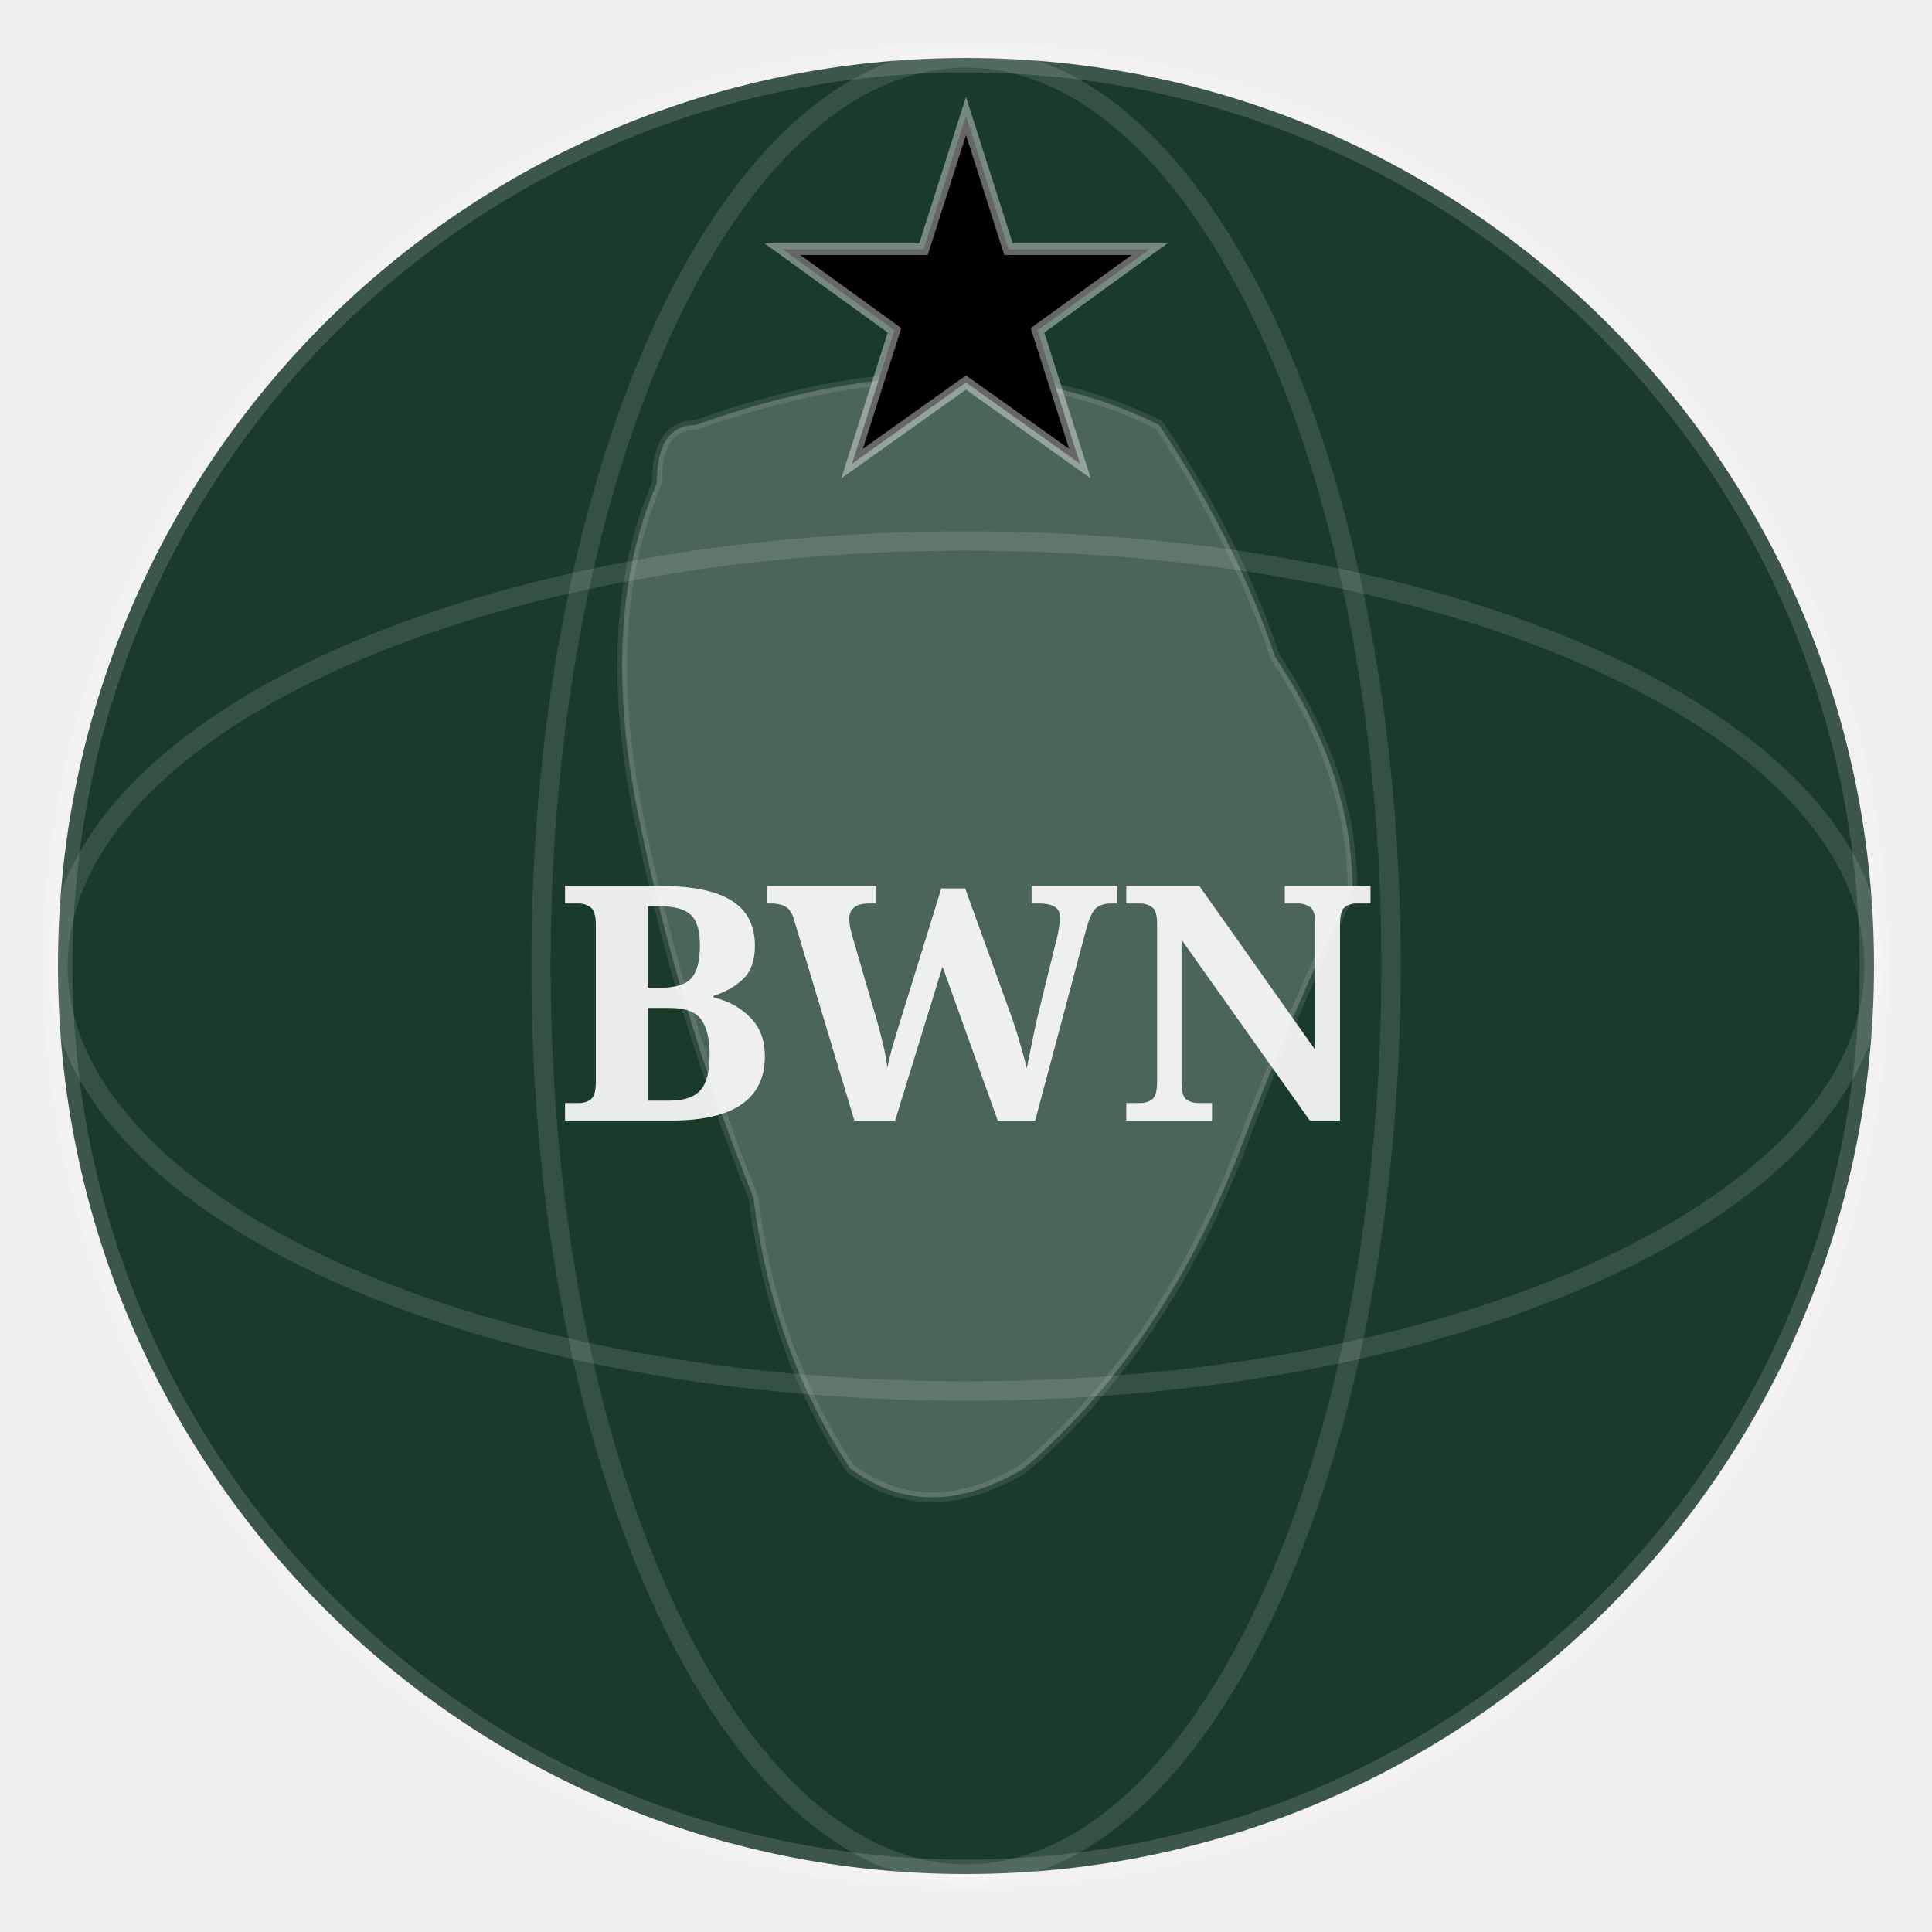
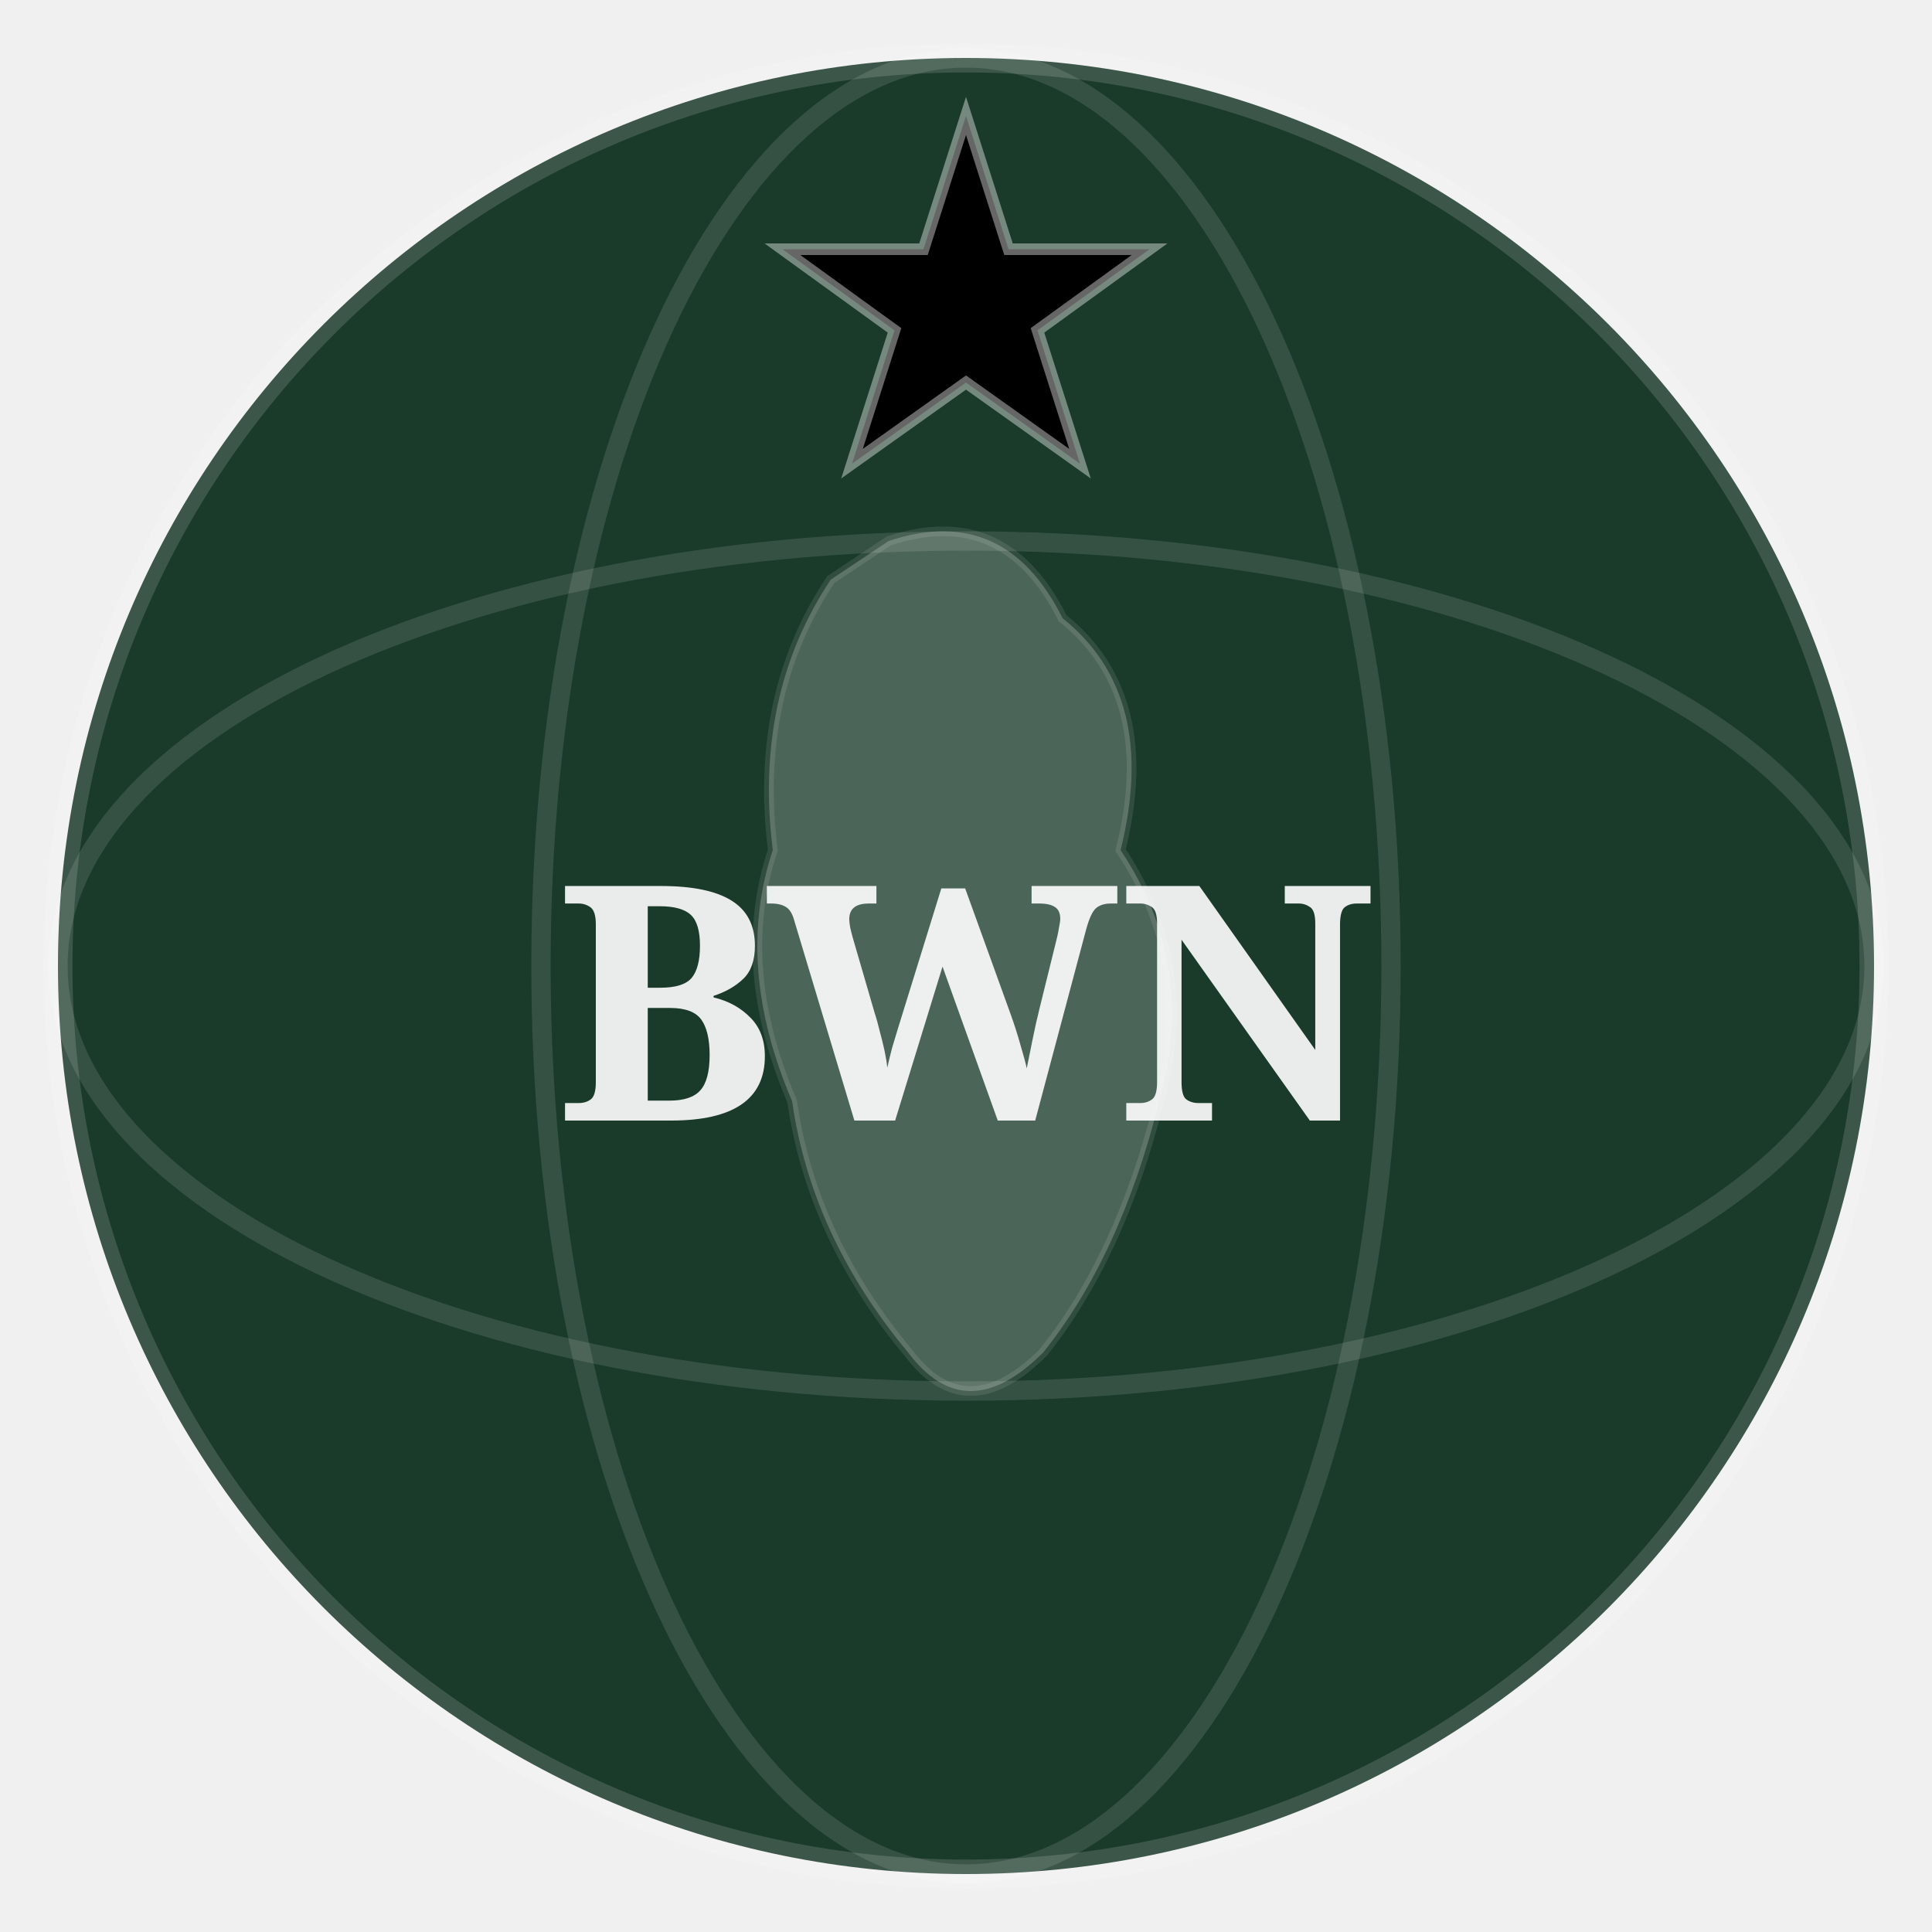
<svg xmlns="http://www.w3.org/2000/svg" viewBox="0 0 100 100">
  <circle cx="50" cy="50" r="47" fill="#1a3a2a" stroke="rgba(255,255,255,0.15)" stroke-width="1.5" />
  <ellipse cx="50" cy="50" rx="47" ry="22" fill="none" stroke="rgba(255,255,255,0.12)" stroke-width="1" />
  <ellipse cx="50" cy="50" rx="22" ry="47" fill="none" stroke="rgba(255,255,255,0.12)" stroke-width="1" />
-   <path d="M36 22 Q50 17 60 22 Q64 28 66 34 Q70 40 70 46 Q67 52 64 60 Q60 70 53 76 Q48 79 44 76 Q40 70 39 62 Q35 52 33 42 Q31 32 34 25 Q34 22 36 22 Z" fill="rgba(255,255,255,0.22)" stroke="rgba(255,255,255,0.1)" stroke-width="0.5" />
+   <path d="M46 28 Q52 26 55 32 Q60 36 58 44 Q62 50 60 57 Q58 65 54 70 Q50 74 47 70 Q42 64 41 57 Q38 50 40 44 Q39 36 43 30 Z" fill="rgba(255,255,255,0.22)" stroke="rgba(255,255,255,0.1)" stroke-width="0.5" />
  <polygon points="50,6 52.2,12.9 59.5,12.9 53.7,17.1 55.9,24 50,19.8 44.1,24 46.3,17.1 40.5,12.9 47.8,12.9" fill="#000000" stroke="rgba(255,255,255,0.4)" stroke-width="0.6" />
  <text x="50" y="58" text-anchor="middle" font-family="Georgia,serif" font-size="17" font-weight="bold" fill="white" opacity="0.9">BWN</text>
</svg>
